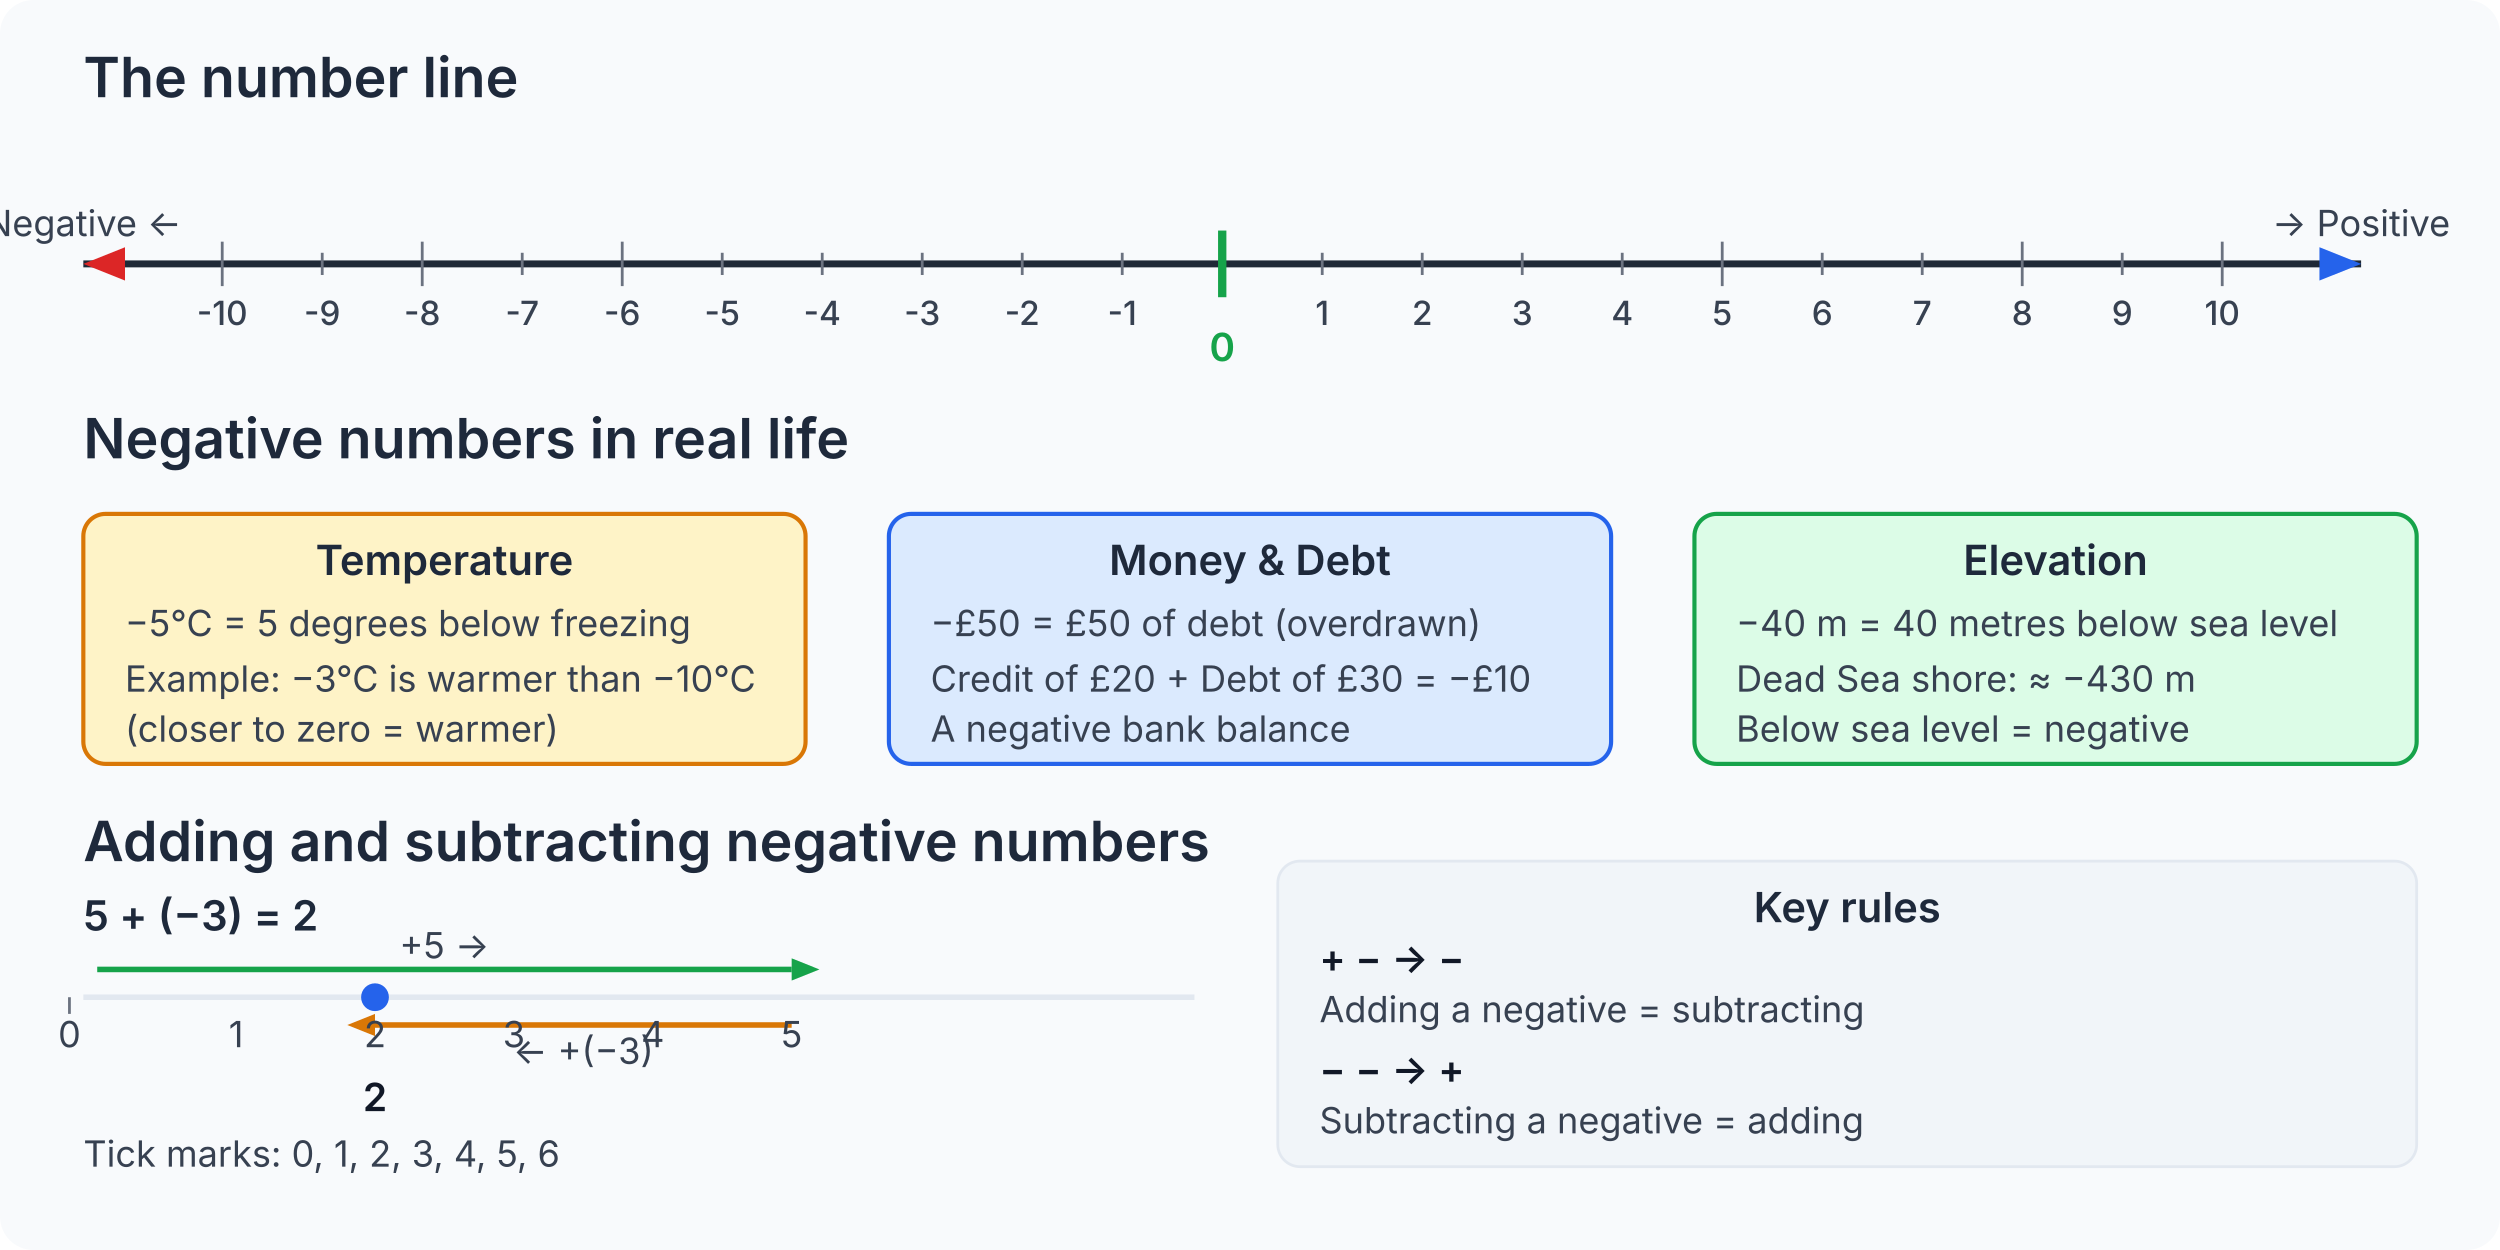
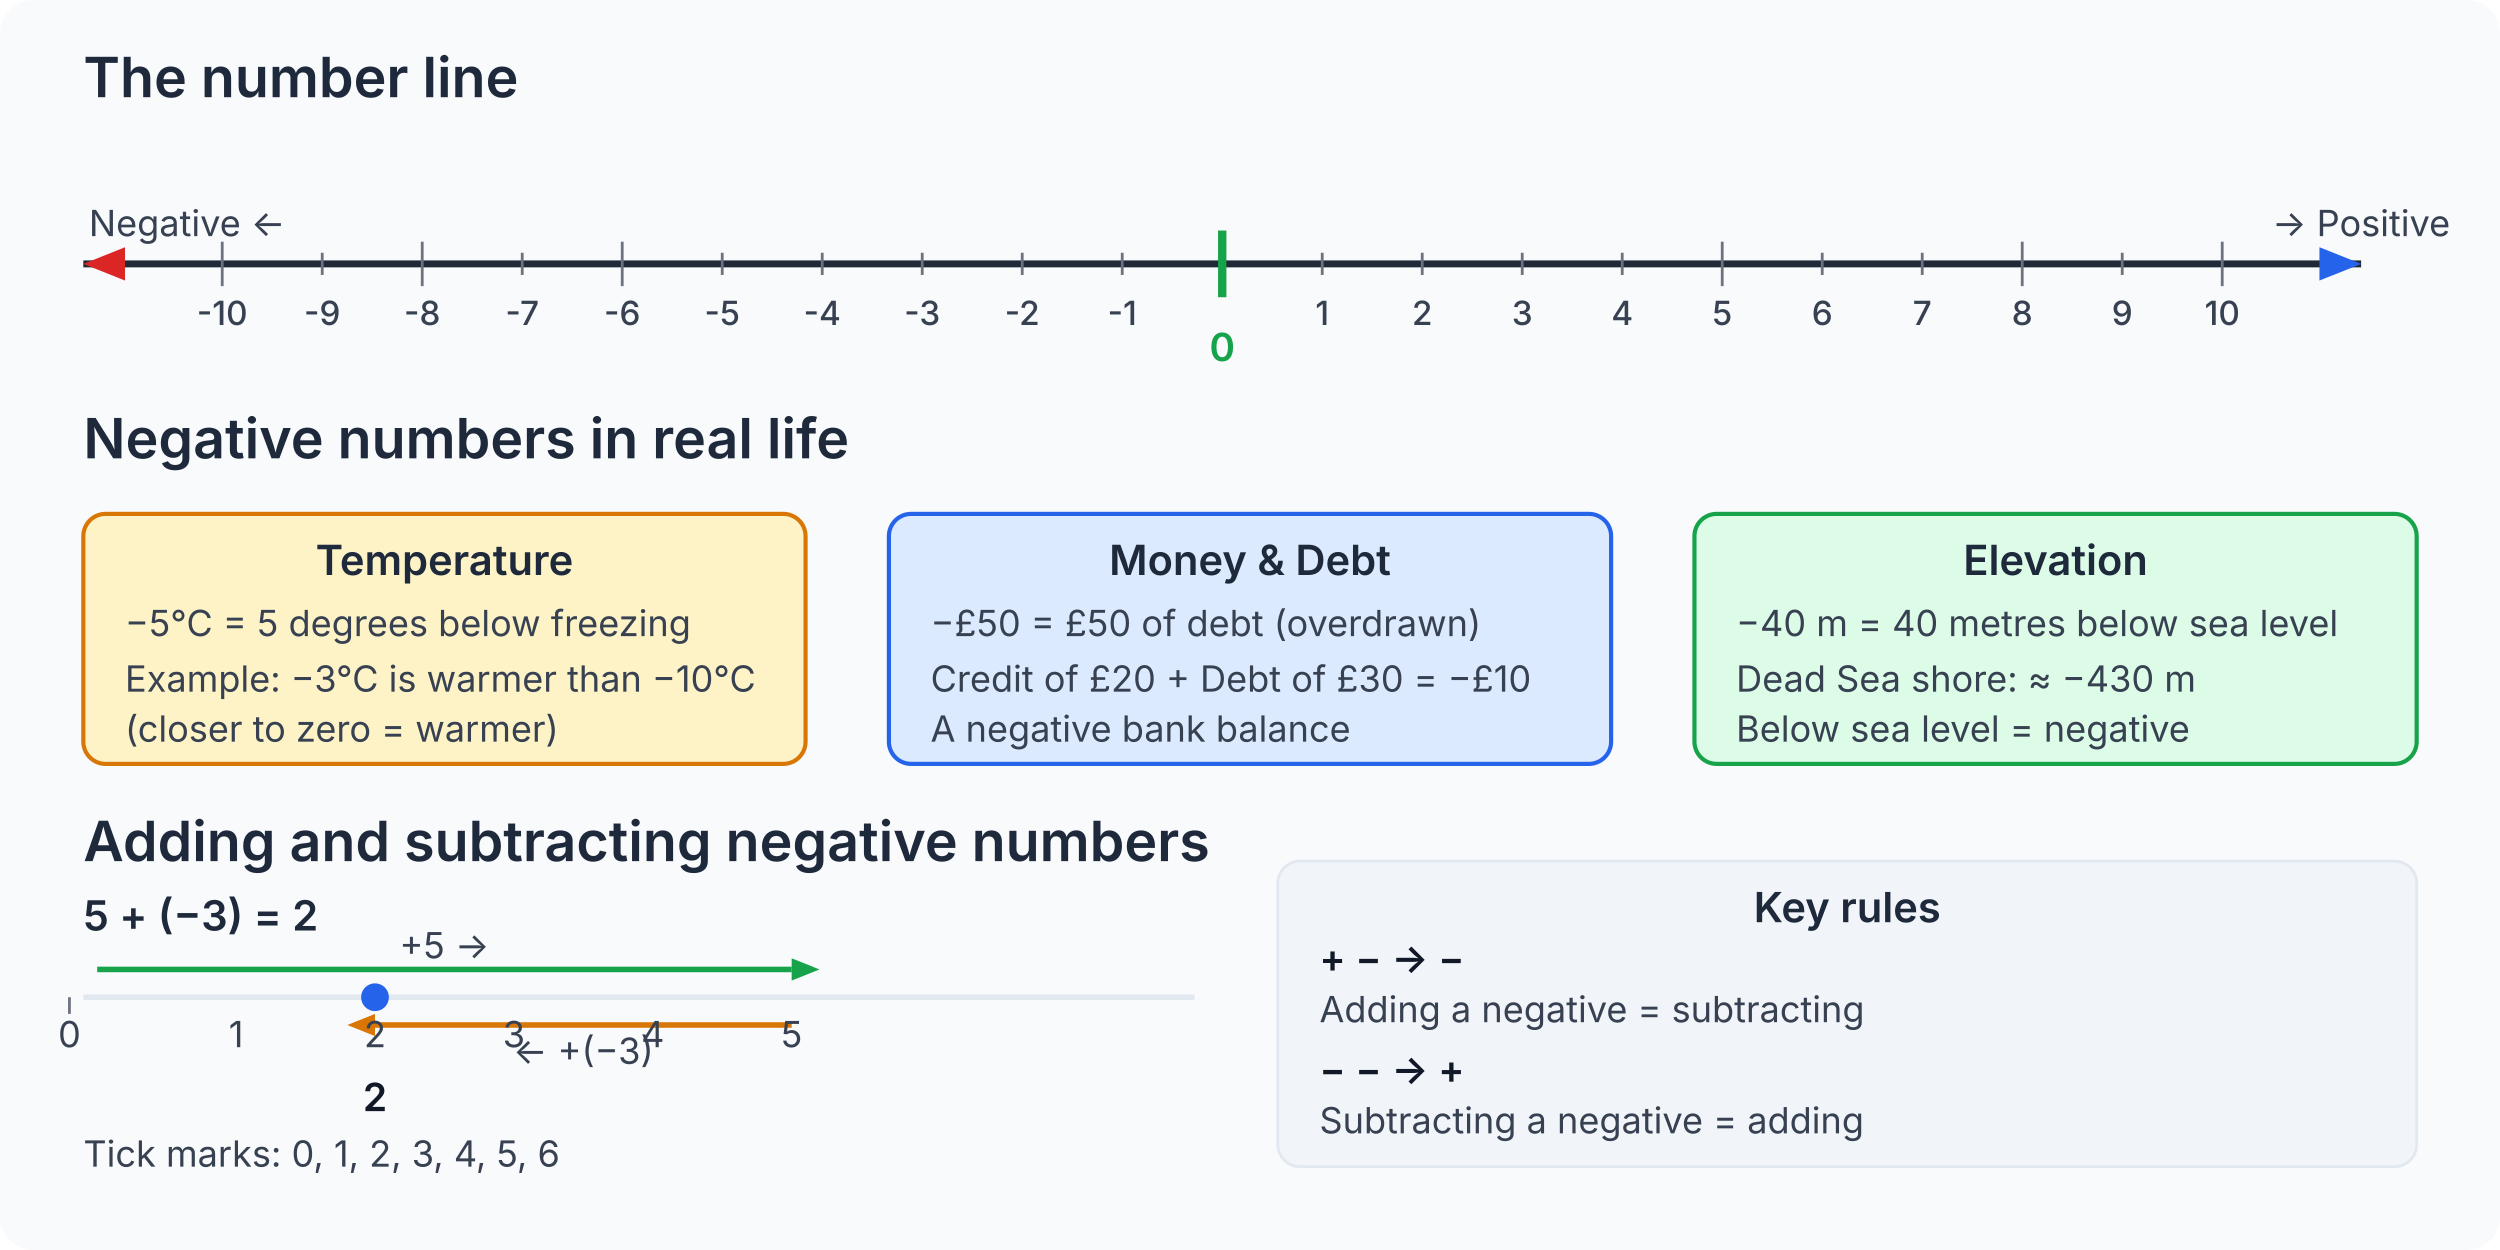
<svg xmlns="http://www.w3.org/2000/svg" viewBox="0 0 900 450" role="img" aria-labelledby="title desc">
  <style>
    text { font-family: system-ui, -apple-system, sans-serif; }
    .heading { font-size: 20px; font-weight: 600; fill: #1e293b; }
    .subhead { font-size: 15px; font-weight: 600; fill: #1e293b; }
    .label { font-size: 13px; fill: #374151; }
    .math { font-size: 14px; fill: #111827; font-weight: 600; }
    .num-neg { fill: #dc2626; font-weight: 600; }
    .num-pos { fill: #2563eb; font-weight: 600; }
    .num-zero { fill: #16a34a; font-weight: 600; }
    .tick { stroke: #6b7280; stroke-width: 1; }
    .tick-num { font-size: 12px; fill: #374151; font-weight: 500; }
    .arr { fill: none; stroke-width: 2; }
    .arr-add { stroke: #16a34a; }
    .arr-sub { stroke: #dc2626; }
    .arr-neg { stroke: #d97706; }
    .arrowhead { fill: #6b7280; }
  </style>
  <rect width="900" height="450" fill="#f8fafc" rx="12" />
  <text x="30" y="35" class="heading">The number line</text>
  <g transform="translate(60, 65)">
    <line x1="-30" y1="30" x2="790" y2="30" stroke="#1f2937" stroke-width="2.5" />
    <polygon points="-30,30 -15,24 -15,36" fill="#dc2626" />
    <polygon points="790,30 775,24 775,36" fill="#2563eb" />
-     <text x="-30" y="20" class="label" text-anchor="middle" fill="#dc2626">Negative ←</text>
+     <text x="-28" y="20" class="label" fill="#dc2626">Negative ←</text>
    <text x="790" y="20" class="label" text-anchor="middle" fill="#2563eb">→ Positive</text>
    <line x1="20" y1="22" x2="20" y2="38" class="tick" />
    <text x="20" y="52" class="tick-num num-neg" text-anchor="middle">-10</text>
    <line x1="56" y1="26" x2="56" y2="34" class="tick" />
    <text x="56" y="52" class="tick-num num-neg" text-anchor="middle">-9</text>
    <line x1="92" y1="22" x2="92" y2="38" class="tick" />
    <text x="92" y="52" class="tick-num num-neg" text-anchor="middle">-8</text>
    <line x1="128" y1="26" x2="128" y2="34" class="tick" />
    <text x="128" y="52" class="tick-num num-neg" text-anchor="middle">-7</text>
    <line x1="164" y1="22" x2="164" y2="38" class="tick" />
    <text x="164" y="52" class="tick-num num-neg" text-anchor="middle">-6</text>
    <line x1="200" y1="26" x2="200" y2="34" class="tick" />
    <text x="200" y="52" class="tick-num num-neg" text-anchor="middle">-5</text>
    <line x1="236" y1="26" x2="236" y2="34" class="tick" />
    <text x="236" y="52" class="tick-num num-neg" text-anchor="middle">-4</text>
    <line x1="272" y1="26" x2="272" y2="34" class="tick" />
    <text x="272" y="52" class="tick-num num-neg" text-anchor="middle">-3</text>
    <line x1="308" y1="26" x2="308" y2="34" class="tick" />
    <text x="308" y="52" class="tick-num num-neg" text-anchor="middle">-2</text>
    <line x1="344" y1="26" x2="344" y2="34" class="tick" />
    <text x="344" y="52" class="tick-num num-neg" text-anchor="middle">-1</text>
    <line x1="380" y1="18" x2="380" y2="42" stroke="#16a34a" stroke-width="3" />
    <text x="380" y="65" class="math num-zero" text-anchor="middle" font-size="16">0</text>
    <line x1="416" y1="26" x2="416" y2="34" class="tick" />
    <text x="416" y="52" class="tick-num num-pos" text-anchor="middle">1</text>
    <line x1="452" y1="26" x2="452" y2="34" class="tick" />
    <text x="452" y="52" class="tick-num num-pos" text-anchor="middle">2</text>
    <line x1="488" y1="26" x2="488" y2="34" class="tick" />
    <text x="488" y="52" class="tick-num num-pos" text-anchor="middle">3</text>
    <line x1="524" y1="26" x2="524" y2="34" class="tick" />
    <text x="524" y="52" class="tick-num num-pos" text-anchor="middle">4</text>
    <line x1="560" y1="22" x2="560" y2="38" class="tick" />
    <text x="560" y="52" class="tick-num num-pos" text-anchor="middle">5</text>
    <line x1="596" y1="26" x2="596" y2="34" class="tick" />
    <text x="596" y="52" class="tick-num num-pos" text-anchor="middle">6</text>
    <line x1="632" y1="26" x2="632" y2="34" class="tick" />
    <text x="632" y="52" class="tick-num num-pos" text-anchor="middle">7</text>
    <line x1="668" y1="22" x2="668" y2="38" class="tick" />
    <text x="668" y="52" class="tick-num num-pos" text-anchor="middle">8</text>
    <line x1="704" y1="26" x2="704" y2="34" class="tick" />
    <text x="704" y="52" class="tick-num num-pos" text-anchor="middle">9</text>
    <line x1="740" y1="22" x2="740" y2="38" class="tick" />
    <text x="740" y="52" class="tick-num num-pos" text-anchor="middle">10</text>
  </g>
  <text x="30" y="165" class="heading">Negative numbers in real life</text>
  <g transform="translate(30, 185)">
    <rect x="0" y="0" width="260" height="90" rx="8" fill="#fef3c7" stroke="#d97706" stroke-width="1.5" />
    <text x="130" y="22" class="subhead" text-anchor="middle">Temperature</text>
    <text x="15" y="44" class="label">−5°C = 5 degrees below freezing</text>
    <text x="15" y="64" class="label">Example: −3°C is warmer than −10°C</text>
    <text x="15" y="82" class="label">(closer to zero = warmer)</text>
  </g>
  <g transform="translate(320, 185)">
    <rect x="0" y="0" width="260" height="90" rx="8" fill="#dbeafe" stroke="#2563eb" stroke-width="1.5" />
    <text x="130" y="22" class="subhead" text-anchor="middle">Money &amp; Debt</text>
    <text x="15" y="44" class="label">−£50 = £50 of debt (overdrawn)</text>
    <text x="15" y="64" class="label">Credit of £20 + Debt of £30 = −£10</text>
    <text x="15" y="82" class="label">A negative bank balance</text>
  </g>
  <g transform="translate(610, 185)">
    <rect x="0" y="0" width="260" height="90" rx="8" fill="#dcfce7" stroke="#16a34a" stroke-width="1.5" />
    <text x="130" y="22" class="subhead" text-anchor="middle">Elevation</text>
    <text x="15" y="44" class="label">−40 m = 40 metres below sea level</text>
    <text x="15" y="64" class="label">Dead Sea shore: ≈ −430 m</text>
    <text x="15" y="82" class="label">Below sea level = negative</text>
  </g>
  <text x="30" y="310" class="heading">Adding and subtracting negative numbers</text>
  <g transform="translate(30, 335)">
    <text x="0" y="0" class="subhead">5 + (−3) = 2</text>
    <line x1="0" y1="24" x2="400" y2="24" stroke="#e2e8f0" stroke-width="2" />
    <line x1="5" y1="14" x2="255" y2="14" class="arr arr-add" />
    <polygon points="255,10 265,14 255,18" fill="#16a34a" />
    <text x="130" y="10" class="label" fill="#16a34a" text-anchor="middle">+5 →</text>
    <line x1="255" y1="34" x2="105" y2="34" class="arr arr-neg" />
    <polygon points="105,30 95,34 105,38" fill="#d97706" />
    <text x="180" y="48" class="label" fill="#d97706" text-anchor="middle">← +(−3)</text>
    <circle cx="105" cy="24" r="5" fill="#2563eb" />
    <text x="105" y="65" class="math" text-anchor="middle" fill="#2563eb">2</text>
    <text x="0" y="85" class="label">Tick marks: 0, 1, 2, 3, 4, 5, 6</text>
    <line x1="-5" y1="24" x2="-5" y2="30" stroke="#6b7280" stroke-width="1" />
    <text x="-5" y="42" class="label" text-anchor="middle" font-size="10">0</text>
    <text x="55" y="42" class="label" text-anchor="middle" font-size="10">1</text>
    <text x="105" y="42" class="label" text-anchor="middle" font-size="10">2</text>
    <text x="155" y="42" class="label" text-anchor="middle" font-size="10">3</text>
    <text x="205" y="42" class="label" text-anchor="middle" font-size="10">4</text>
    <text x="255" y="42" class="label" text-anchor="middle" font-size="10">5</text>
  </g>
  <g transform="translate(460, 310)">
    <rect x="0" y="0" width="410" height="110" rx="8" fill="#f1f5f9" stroke="#e2e8f0" stroke-width="1" />
    <text x="205" y="22" class="subhead" text-anchor="middle">Key rules</text>
    <g transform="translate(15, 40)">
      <text x="0" y="0" class="math" fill="#16a34a">+ − → −</text>
      <text x="0" y="18" class="label">Adding a negative = subtracting</text>
      <text x="0" y="40" class="math" fill="#dc2626">− − → +</text>
      <text x="0" y="58" class="label">Subtracting a negative = adding</text>
    </g>
  </g>
</svg>
